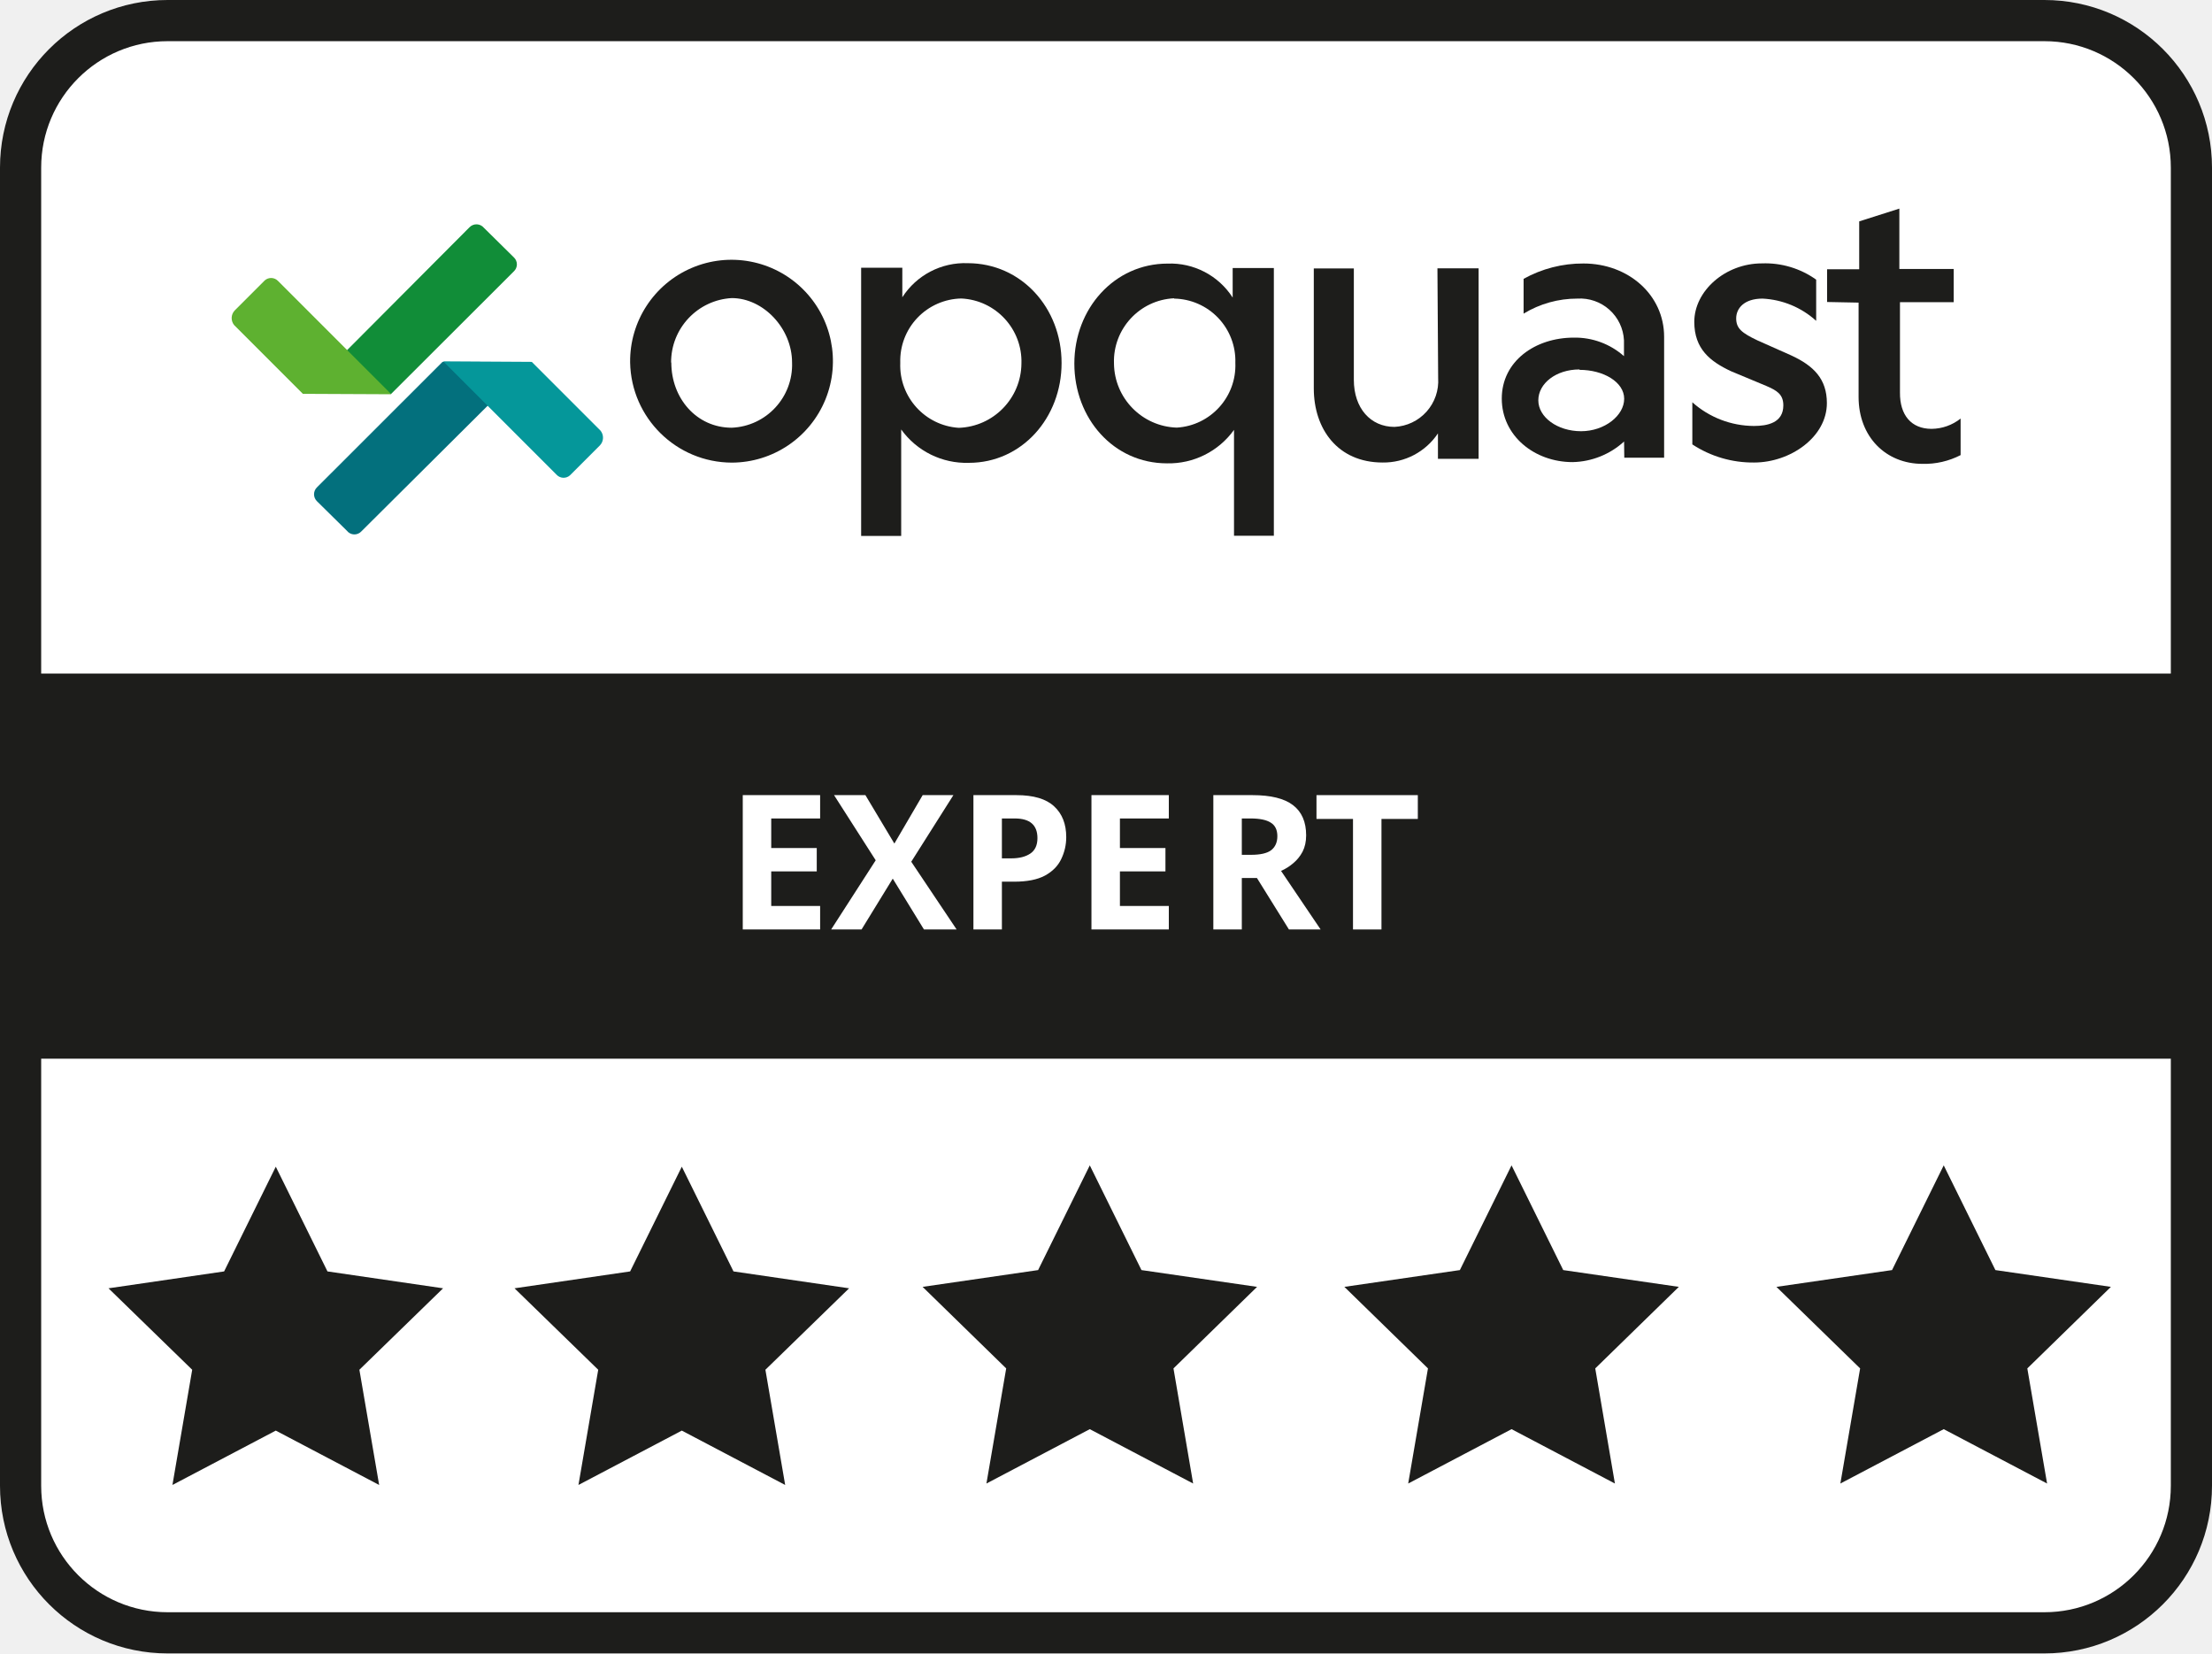
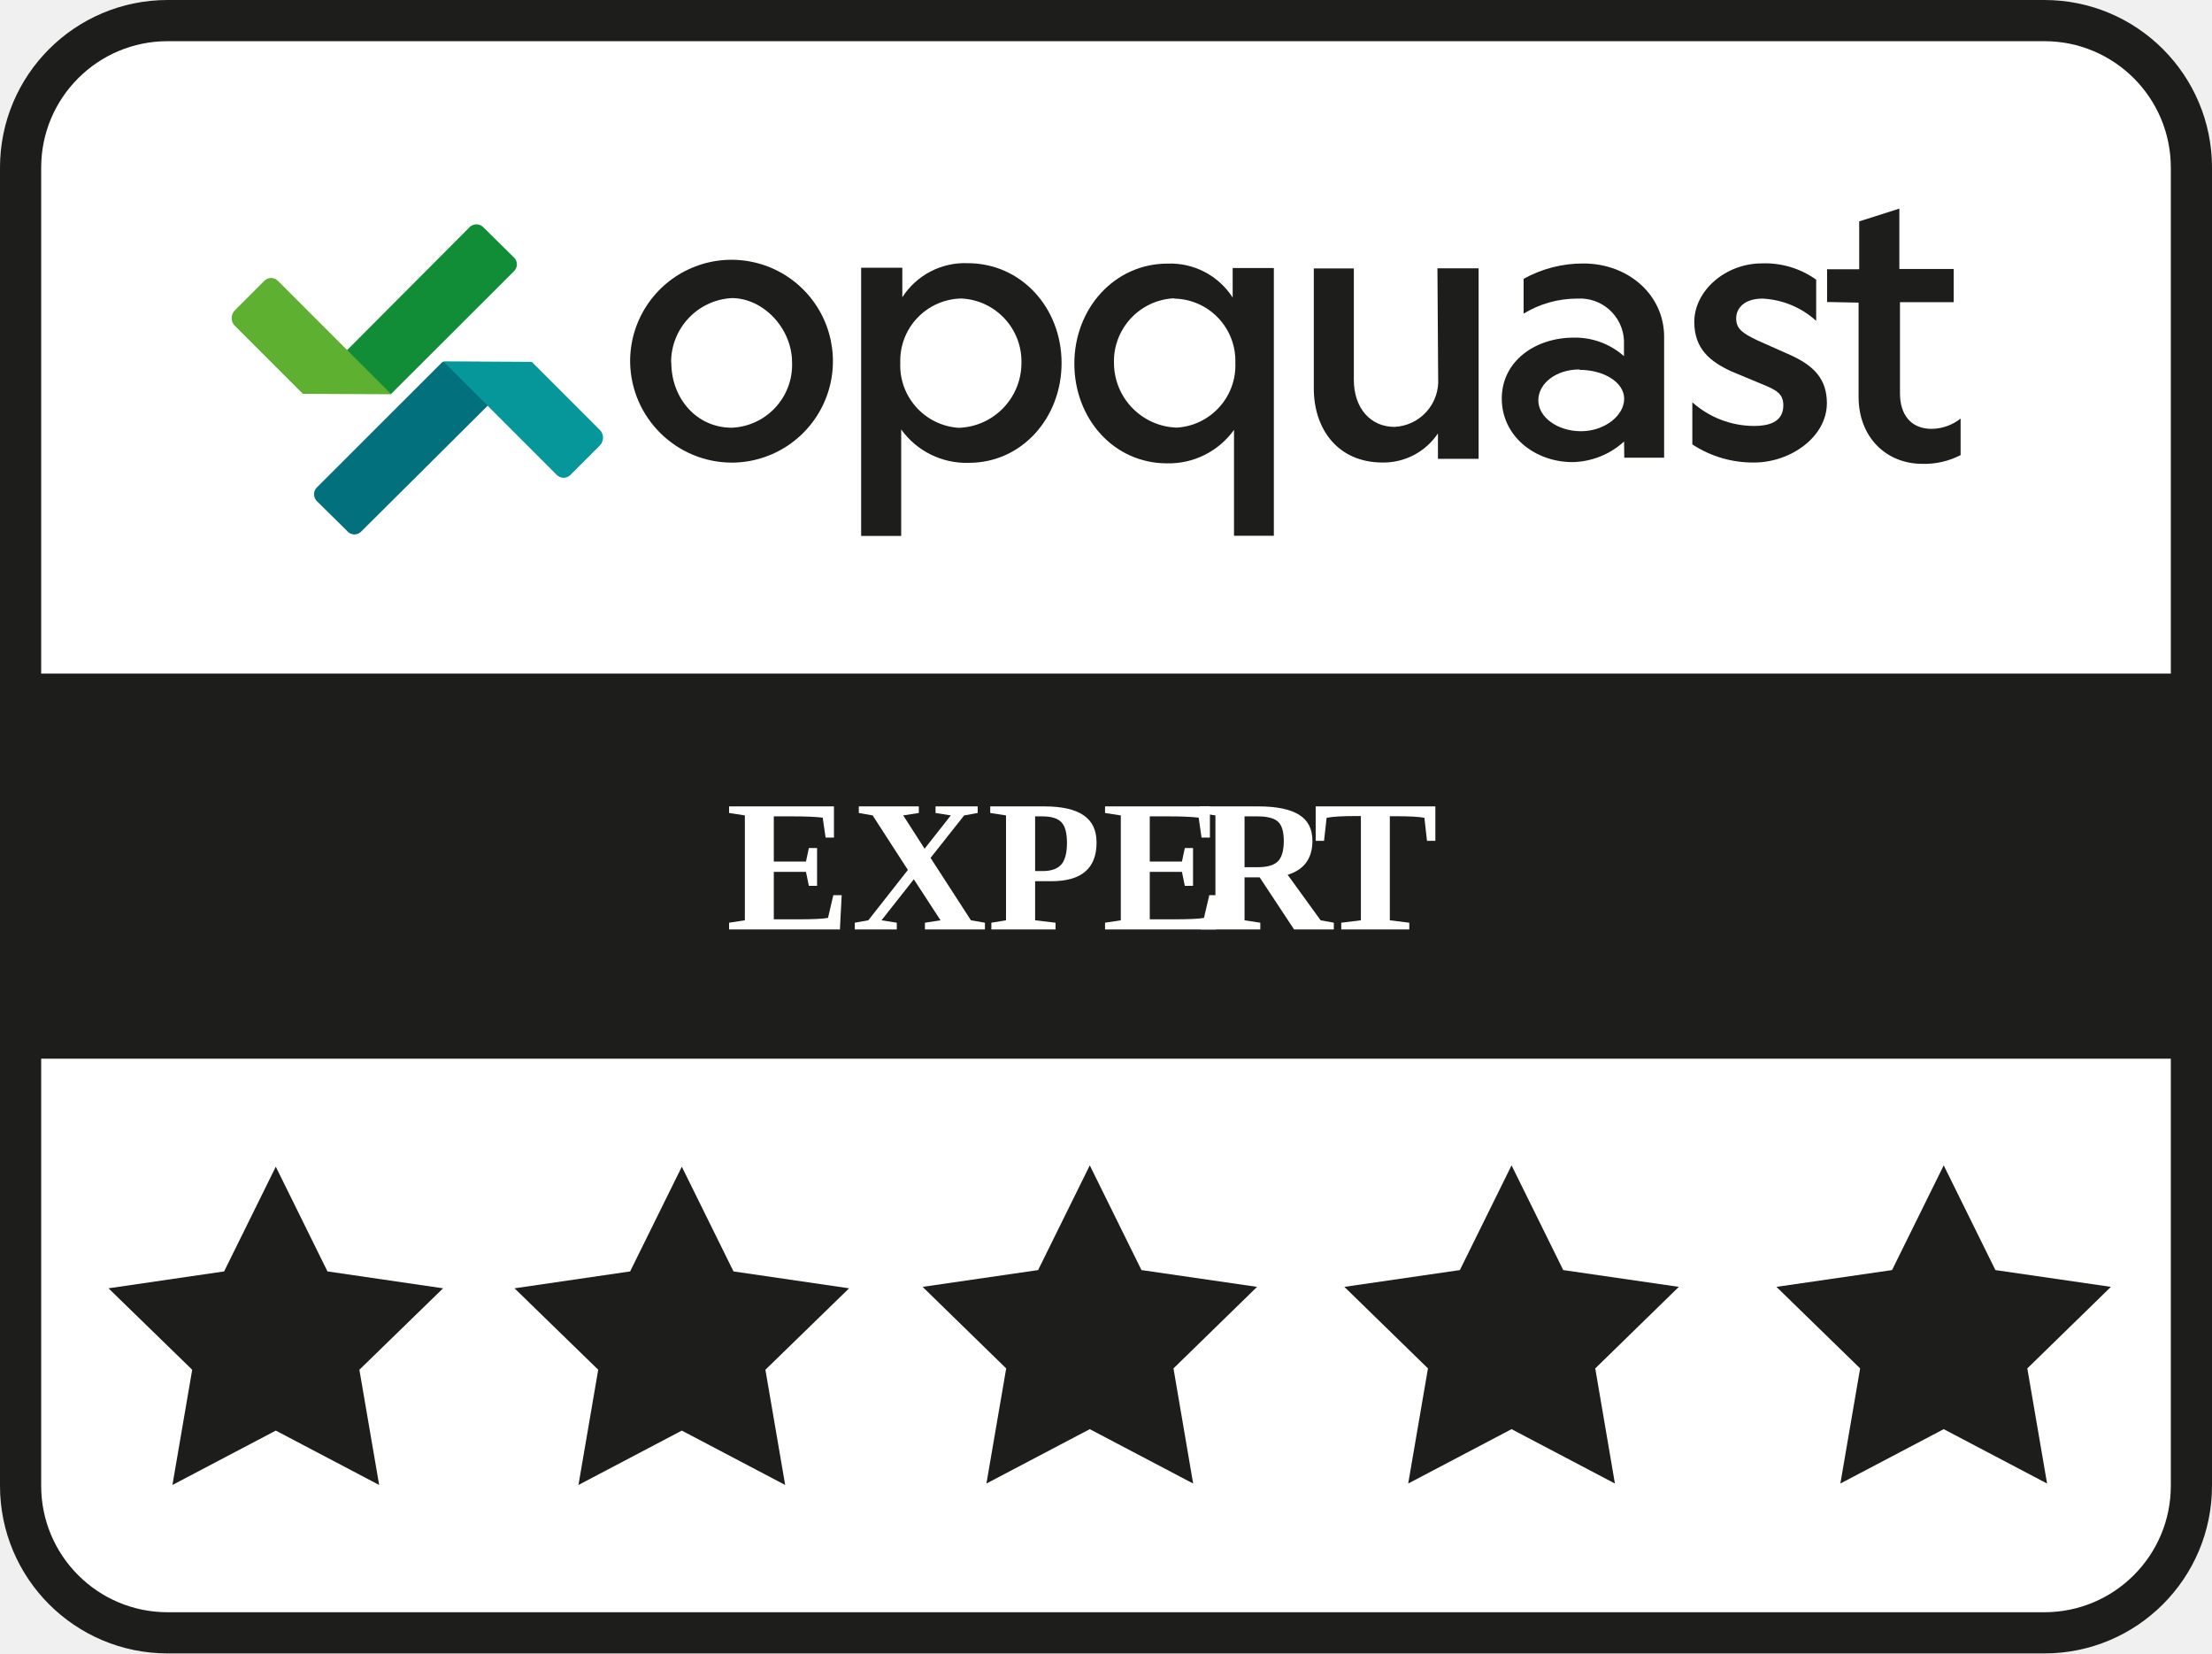
<svg xmlns="http://www.w3.org/2000/svg" viewBox="0 0 214.87 160.58">
  <text />
  <rect fill="#fff" height="156.58" rx="14.28" width="210.87" x="2" y="2" />
  <rect fill="none" height="156.58" rx="14.28" stroke="#1d1d1b" stroke-miterlimit="10" stroke-width="4" width="210.87" x="2" y="2" />
  <rect fill="none" height="156.58" rx="14.28" stroke="#1d1d1b" stroke-linejoin="round" stroke-width="3" width="210.87" x="2" y="2" />
  <path d="m51.66 35.15-1.56 1.54-15 14.92a.92.92 0 0 1 -1.4-.06l-2.91-2.87a.94.94 0 0 1 0-1.35l12.2-12.19z" fill="#03707d" />
  <path d="m51.66 35.15 6.67 6.67a1.08 1.08 0 0 1 -.06 1.44l-2.9 2.9a.93.93 0 0 1 -1.31-.06l-11-11z" fill="#05979a" />
  <path d="m29.43 38.23 1.57-1.5 14.61-14.66a.94.94 0 0 1 1.4.06l2.91 2.87a.93.93 0 0 1 0 1.35l-11.92 11.9z" fill="#118d38" />
  <path d="m29.42 38.25-6.67-6.67a1.08 1.08 0 0 1 .06-1.44l2.9-2.9a.93.93 0 0 1 1.3.05l11 11z" fill="#5eb130" />
  <path d="m1.6 65.42h211.93v37.4h-211.93z" fill="#1d1d1b" />
-   <text fill="#fff" font-family="Geograph-Bold, Geograph" font-size="18.26" font-weight="700" transform="translate(70.51 90.27)">EXPE<tspan letter-spacing="-.05em" x="45.71" y="0">R</tspan>
+   <text fill="#fff" font-size="18.26" font-weight="700" transform="translate(70.51 90.27)">EXPE<tspan letter-spacing="-.05em" x="45.71" y="0">R</tspan>
    <tspan x="57.01" y="0">T</tspan>
  </text>
  <g fill="#1d1d1b">
    <path d="m66.23 113.31 5.02 10.17 11.23 1.64-8.13 7.91 1.92 11.19-10.04-5.28-10.04 5.28 1.92-11.19-8.13-7.91 11.23-1.64z" />
    <path d="m105.86 113.18 5.02 10.17 11.23 1.63-8.12 7.92 1.91 11.18-10.04-5.28-10.04 5.28 1.92-11.18-8.12-7.92 11.22-1.63z" />
    <path d="m61.21 35.21a9.85 9.85 0 1 1 9.88 9.72 9.91 9.91 0 0 1 -9.88-9.72zm4 0c0 3.48 2.46 6.33 5.87 6.33a6.12 6.12 0 0 0 5.86-6.33c0-3.32-2.79-6.26-5.86-6.26a6.24 6.24 0 0 0 -5.89 6.26z" />
    <path d="m157.76 42.88a7.65 7.65 0 0 1 -5 2c-3.7 0-6.88-2.55-6.88-6.17s3.23-5.92 7-5.92a7.16 7.16 0 0 1 4.87 1.8v-1.54a4.27 4.27 0 0 0 -4.53-4.05 10 10 0 0 0 -5.22 1.46v-3.38a11.87 11.87 0 0 1 5.81-1.49c4.38 0 7.84 3.06 7.84 7.12v11.74h-3.87zm-4.33-7c-2.28 0-4 1.36-4 3s1.86 3 4.15 3 4.19-1.52 4.19-3.15-2.02-2.81-4.34-2.81z" />
    <path d="m170.37 41.37c1.31 0 2.86-.3 2.86-2 0-1.08-.64-1.45-1.66-1.89l-3.43-1.43c-2-.94-3.56-2.15-3.56-4.79 0-3 3-5.68 6.57-5.68a8.52 8.52 0 0 1 5.27 1.58v4a8.35 8.35 0 0 0 -5.21-2.16c-1.78 0-2.56.94-2.56 1.92s.55 1.42 2.07 2.14l3.28 1.46c2.17 1 3.46 2.28 3.46 4.63 0 3.3-3.55 5.77-7.07 5.77a10.71 10.71 0 0 1 -6-1.76v-4.09a9.05 9.05 0 0 0 5.98 2.3z" />
    <path d="m187.63 41.65a4.6 4.6 0 0 0 2.82-1v3.55a7.66 7.66 0 0 1 -3.7.85c-3.56 0-6.21-2.62-6.21-6.5v-9.16l-3.06-.06v-3.18h3.12v-4.65l3.9-1.24v5.86h5.28v3.23h-5.22v8.77c-.02 2.21 1.11 3.53 3.07 3.53z" />
    <path d="m103.12 35.26c0 5.32-3.86 9.69-9 9.69a7.8 7.8 0 0 1 -6.58-3.24v10.34h-3.89v-26.05h4v2.87a7.21 7.21 0 0 1 6.35-3.31c5.2 0 9.12 4.33 9.12 9.7zm-15.67 0a6.08 6.08 0 0 0 5.68 6.29 6.3 6.3 0 0 0 6.09-6.23 6.13 6.13 0 0 0 -5.84-6.33 6.05 6.05 0 0 0 -5.93 6.22z" />
    <path d="m113.42 25.6a7.19 7.19 0 0 1 6.32 3.3v-2.87h4v26h-3.87v-10.28a7.8 7.8 0 0 1 -6.51 3.25c-5.19 0-9-4.36-9-9.69s3.88-9.71 9.06-9.71zm.63 3.37a6.13 6.13 0 0 0 -5.84 6.33 6.3 6.3 0 0 0 6.1 6.23 6.06 6.06 0 0 0 5.69-6.29 6.05 6.05 0 0 0 -5.95-6.24z" />
    <path d="m139.63 26.06h4v18.5h-3.95v-2.47a6.36 6.36 0 0 1 -5.37 2.83c-4.37 0-6.69-3.26-6.69-7.2v-11.65h3.89v10.82c0 2.75 1.62 4.57 3.95 4.57a4.46 4.46 0 0 0 4.24-4.75z" />
    <path d="m146.83 113.18 5.02 10.17 11.23 1.63-8.12 7.92 1.91 11.18-10.04-5.28-10.04 5.28 1.92-11.18-8.12-7.92 11.22-1.63z" />
    <path d="m26.79 113.31 5.02 10.17 11.23 1.64-8.13 7.91 1.92 11.19-10.04-5.28-10.04 5.28 1.92-11.19-8.13-7.91 11.23-1.64z" />
    <path d="m188.81 113.18 5.02 10.17 11.22 1.63-8.12 7.92 1.92 11.18-10.04-5.28-10.04 5.28 1.92-11.18-8.13-7.92 11.23-1.63z" />
  </g>
</svg>
